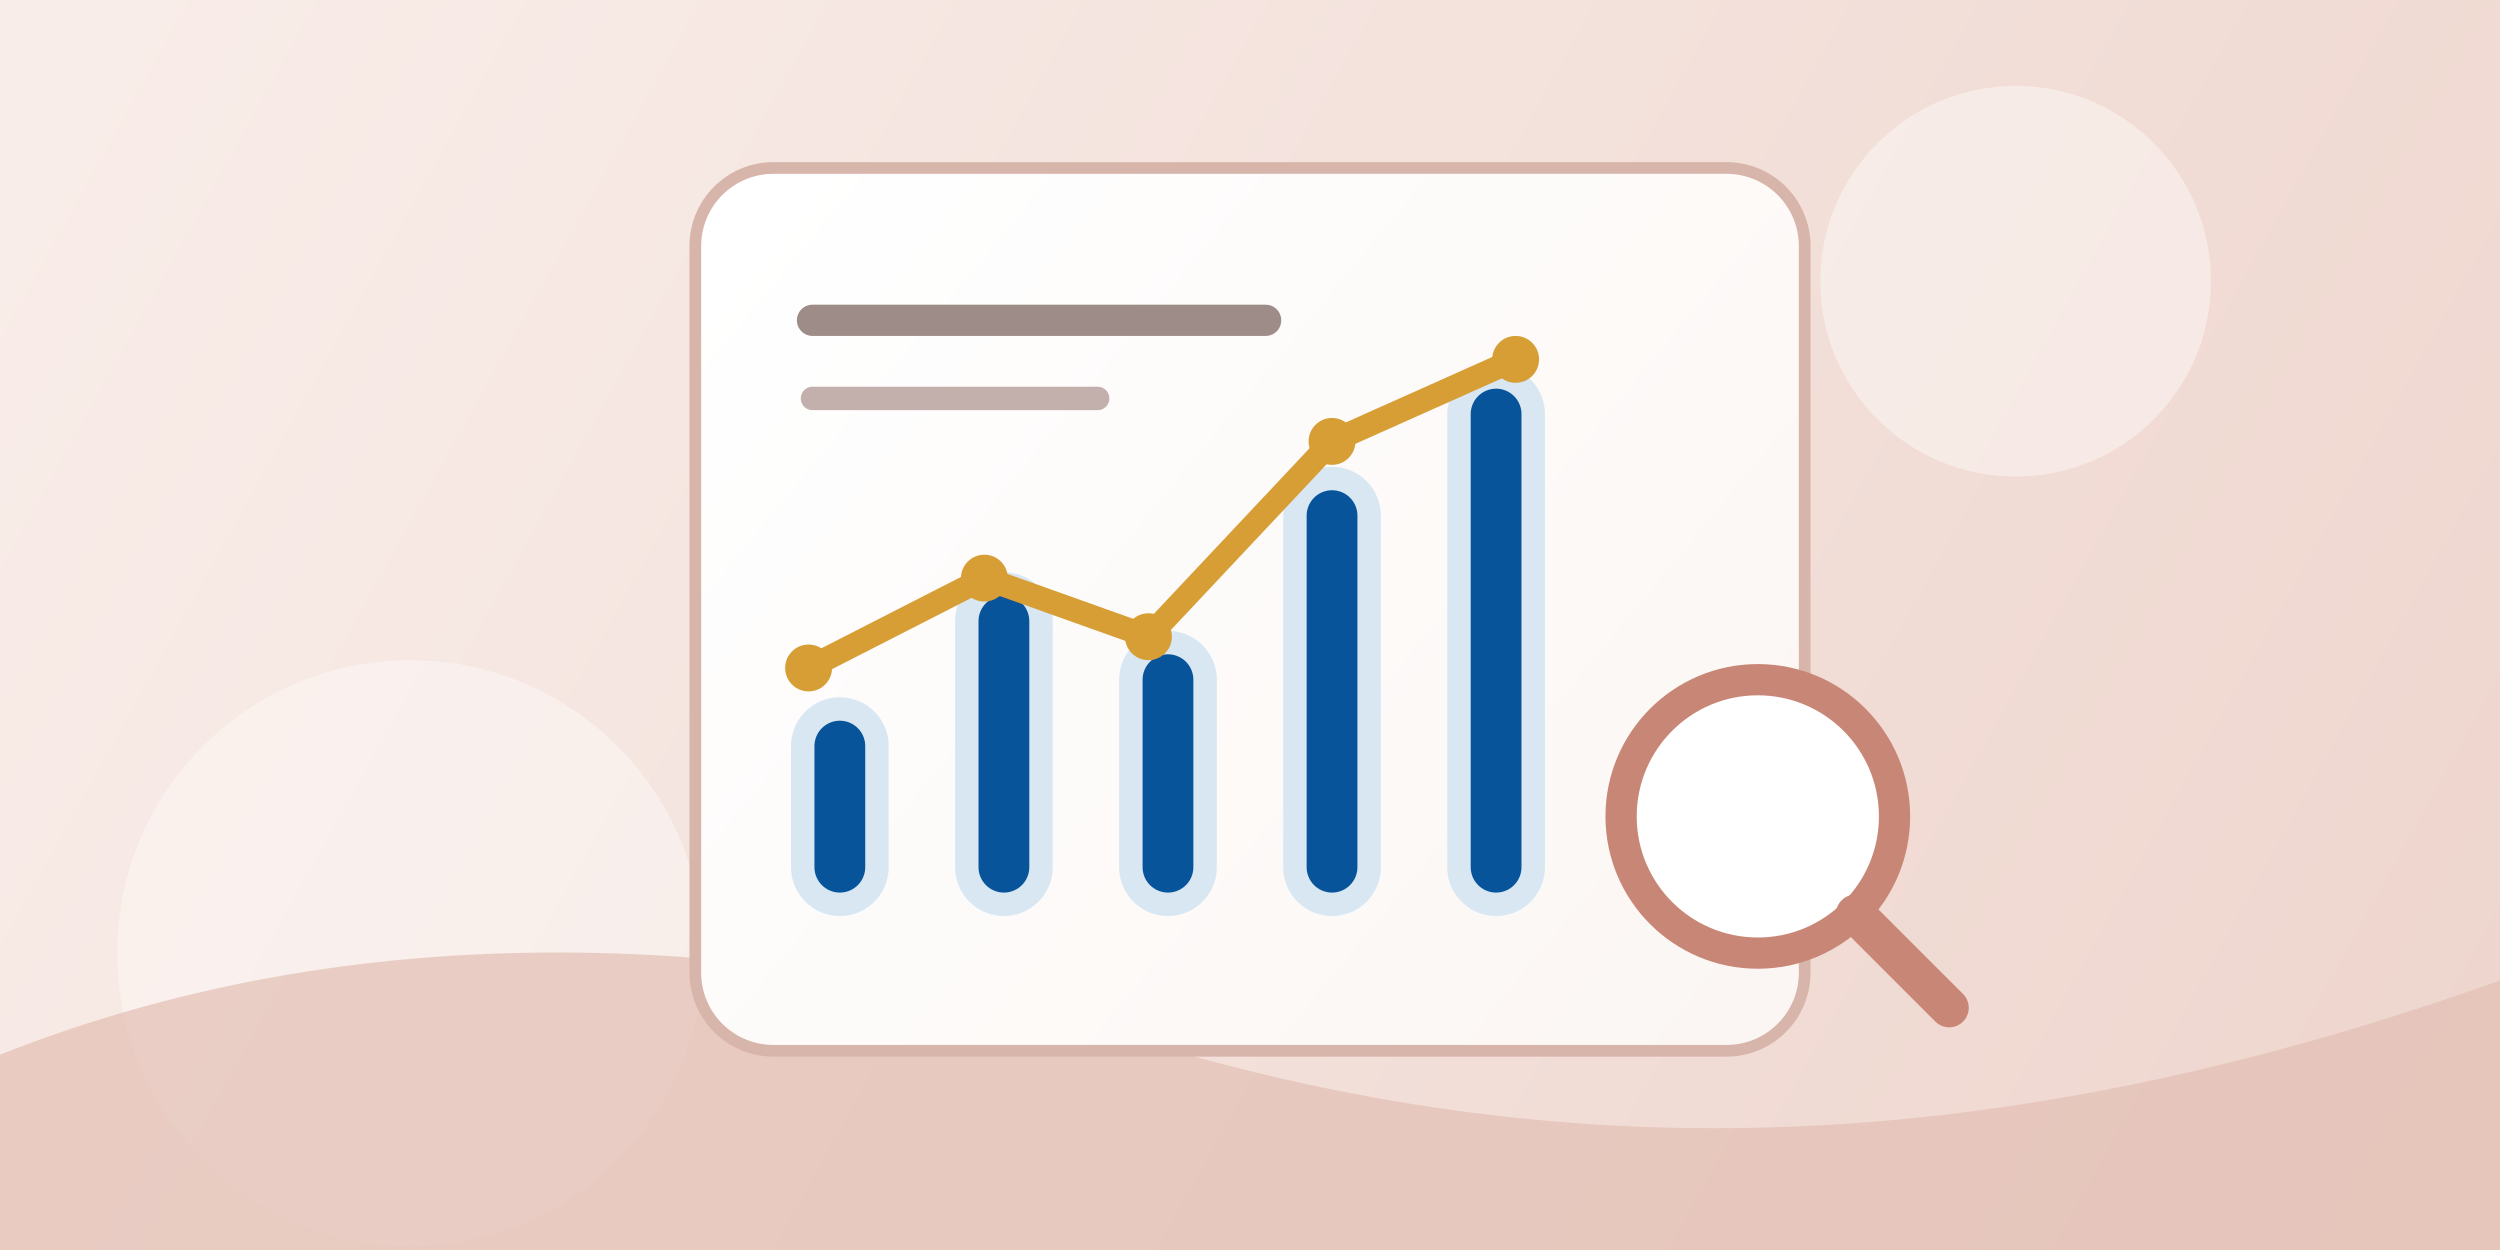
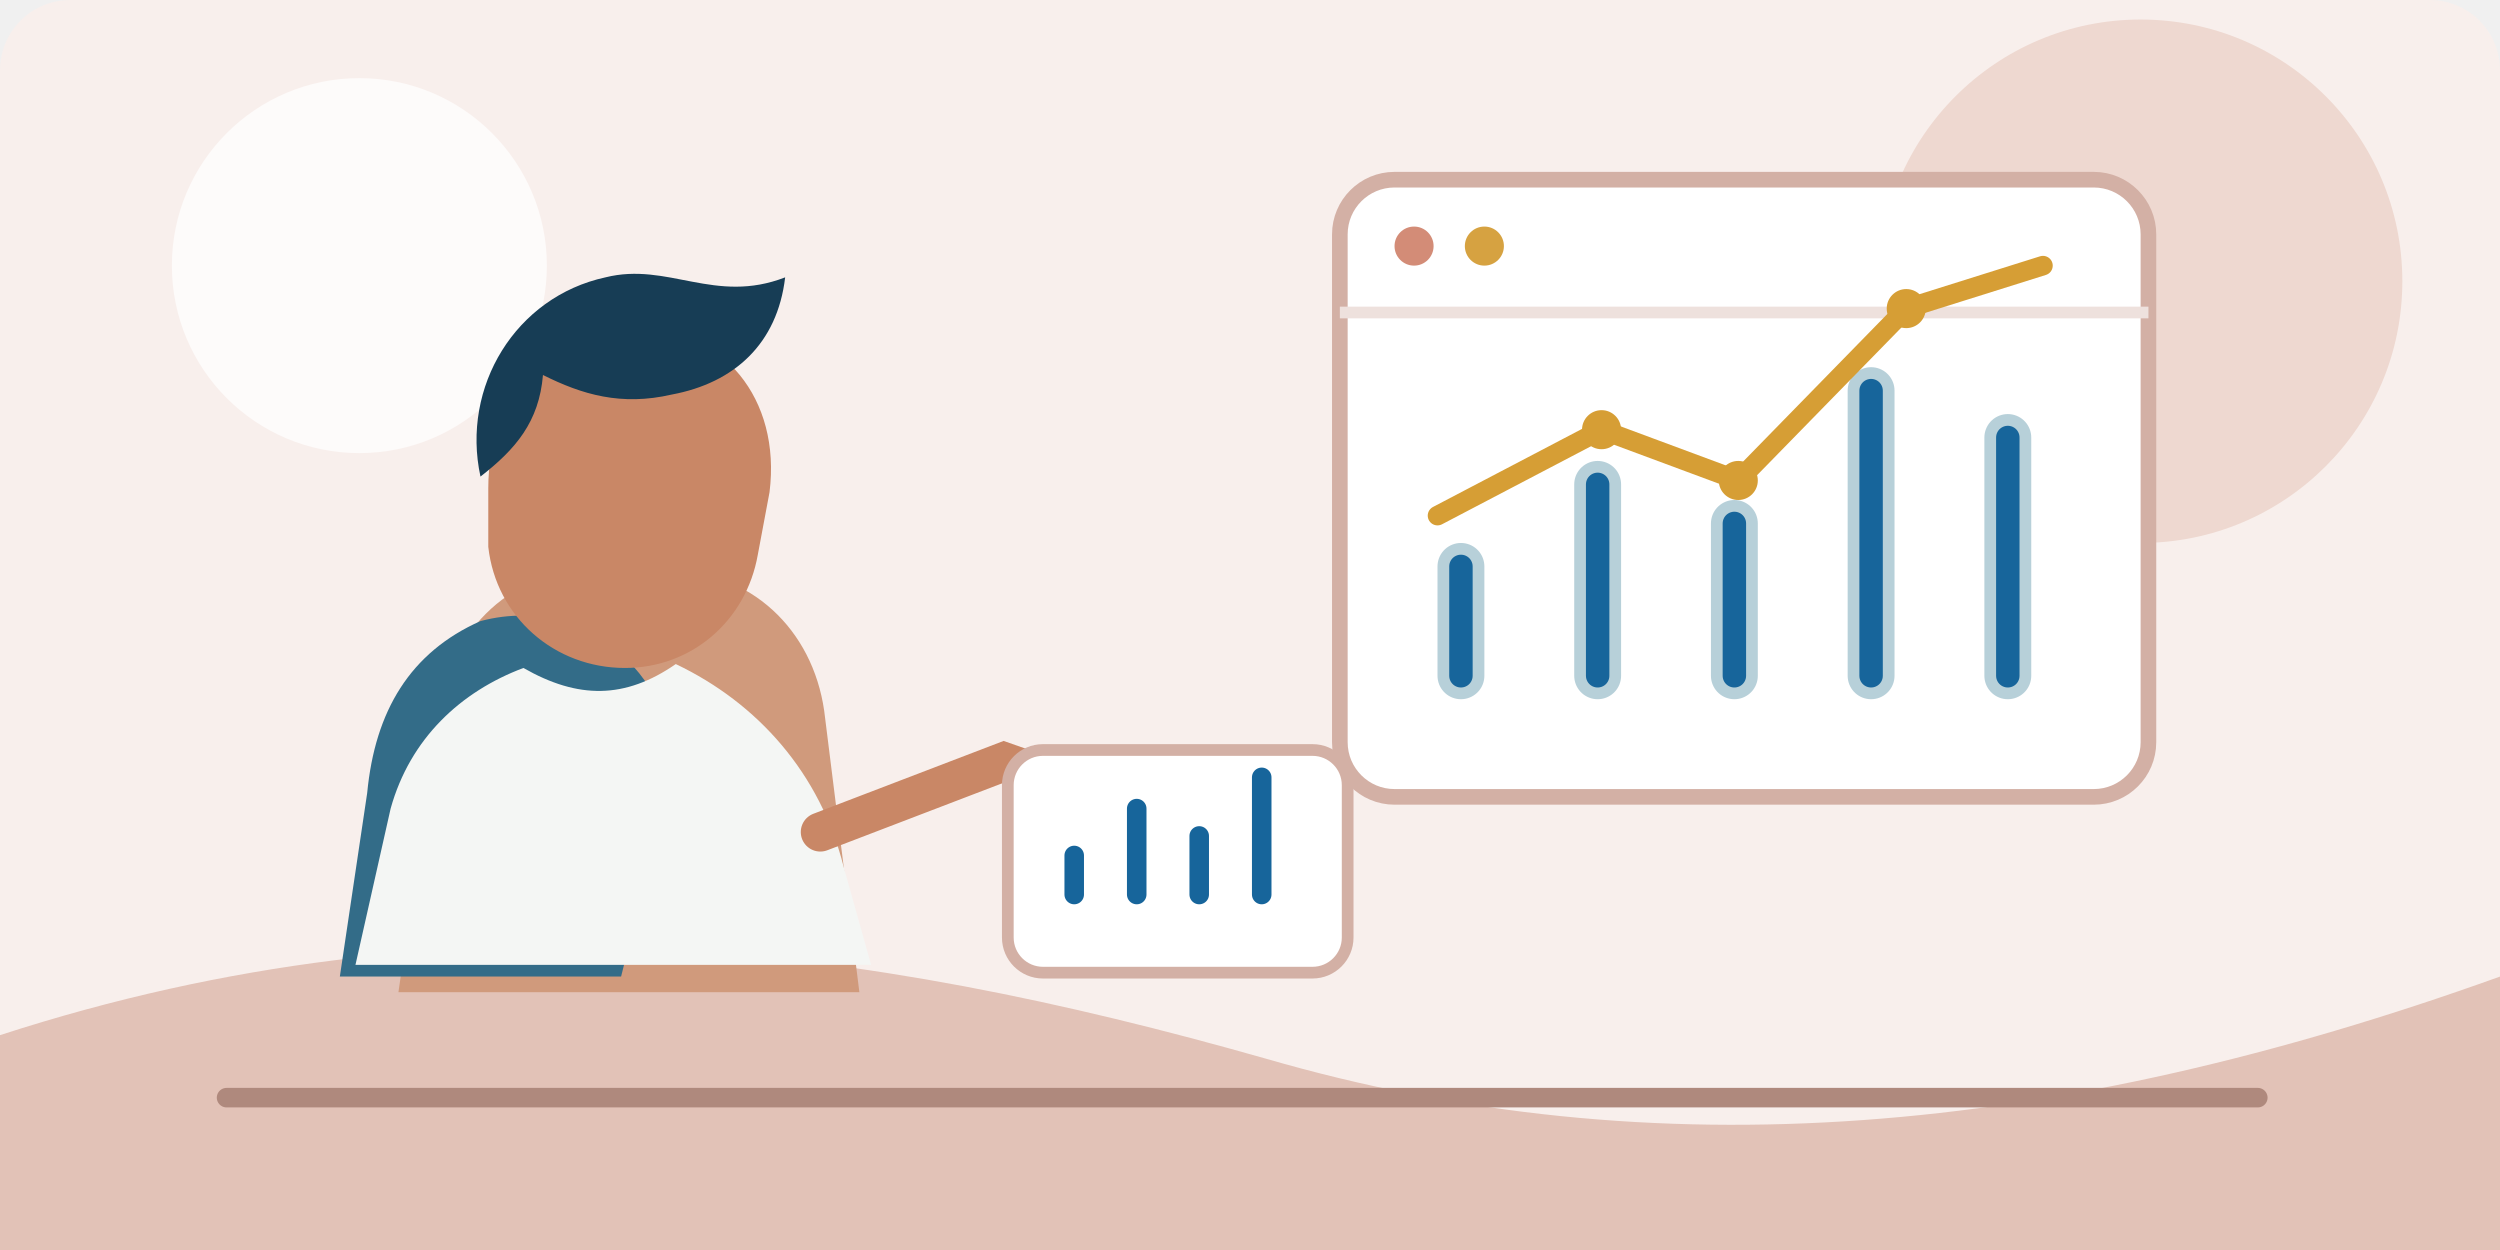
<svg xmlns="http://www.w3.org/2000/svg" viewBox="0 0 640 320" fill="none">
-   <defs>
-     <linearGradient id="bg" x1="32" y1="0" x2="607" y2="320" gradientUnits="userSpaceOnUse">
-       <stop stop-color="#F9EDE9" />
-       <stop offset="1" stop-color="#EED6CE" />
-     </linearGradient>
-     <linearGradient id="panel" x1="191" y1="52" x2="449" y2="265" gradientUnits="userSpaceOnUse">
-       <stop stop-color="#fff" />
-       <stop offset="1" stop-color="#FBF6F3" />
-     </linearGradient>
-   </defs>
-   <path fill="url(#bg)" d="M0 0h640v320H0z" />
-   <circle cx="516" cy="72" r="50" fill="#fff" fill-opacity=".4" />
-   <circle cx="105" cy="244" r="75" fill="#fff" fill-opacity=".35" />
-   <path d="M0 270c96-38 200-31 297-2 106 31 214 29 343-17v69H0z" fill="#E3BFB4" fill-opacity=".7" />
-   <rect x="178" y="43" width="284" height="226" rx="20" fill="url(#panel)" stroke="#D8B5AA" stroke-width="3" />
-   <path d="M208 82h116" stroke="#9E8C89" stroke-width="8" stroke-linecap="round" />
-   <path d="M208 102h73" stroke="#C3AFAB" stroke-width="6" stroke-linecap="round" />
-   <path d="M215 222v-31m42 31v-63m42 63v-48m42 48v-90m42 90v-116" stroke="#D8E7F2" stroke-width="25" stroke-linecap="round" />
-   <path d="M215 222v-31m42 31v-63m42 63v-48m42 48v-90m42 90v-116" stroke="#07549A" stroke-width="13" stroke-linecap="round" />
-   <path d="m207 171 45-23 42 15 47-50 47-21" stroke="#D69E35" stroke-width="6" stroke-linecap="round" stroke-linejoin="round" />
-   <circle cx="207" cy="171" r="6" fill="#D69E35" />
-   <circle cx="252" cy="148" r="6" fill="#D69E35" />
-   <circle cx="294" cy="163" r="6" fill="#D69E35" />
-   <circle cx="341" cy="113" r="6" fill="#D69E35" />
-   <circle cx="388" cy="92" r="6" fill="#D69E35" />
-   <circle cx="450" cy="209" r="35" fill="#fff" stroke="#C88776" stroke-width="8" />
-   <path d="m475 234 24 24" stroke="#C88776" stroke-width="10" stroke-linecap="round" />
+   <rect width="640" height="320" rx="18" fill="#F8EFEC" />
+   <circle cx="92" cy="68" r="48" fill="#fff" fill-opacity=".72" />
+   <circle cx="548" cy="72" r="67" fill="#EED8D0" />
+   <path d="M0 265c117-38 222-23 324 6 100 29 202 20 316-21v70H0z" fill="#E2C2B7" />
+   <path d="M58 281h520" stroke="#AF897D" stroke-width="5" stroke-linecap="round" />
+   <rect x="343" y="46" width="207" height="158" rx="14" fill="#fff" stroke="#D3B0A5" stroke-width="4" />
+   <path d="M343 80h207" stroke="#EEE1DD" stroke-width="3" />
+   <circle cx="362" cy="63" r="5" fill="#D38C77" />
+   <circle cx="380" cy="63" r="5" fill="#D6A241" />
+   <path d="M374 173v-28m35 28v-49m35 49v-39m35 39v-73m35 73v-61" stroke="#B7D0D9" stroke-width="12" stroke-linecap="round" />
+   <path d="M374 173v-28m35 28v-49m35 49v-39m35 39v-73m35 73v-61" stroke="#17659B" stroke-width="6" stroke-linecap="round" />
+   <path d="m368 132 42-22 35 13 43-44 35-11" stroke="#D69E35" stroke-width="5" stroke-linecap="round" stroke-linejoin="round" />
+   <circle cx="410" cy="110" r="5" fill="#D69E35" />
+   <circle cx="445" cy="123" r="5" fill="#D69E35" />
+   <circle cx="488" cy="79" r="5" fill="#D69E35" />
+   <path d="M151 146c-21 0-37 17-39 38l-10 70h118l-9-72c-3-21-19-36-40-36z" fill="#D09A7C" />
+   <path d="M123 159c-18 8-27 23-29 44l-7 47h72l12-48c6-23-18-51-48-43z" fill="#336C88" />
+   <path d="M125 125c0-24 16-41 38-41s37 18 34 42l-3 16c-3 17-17 29-34 29-18 0-33-13-35-31z" fill="#C98766" />
+   <path d="M123 122c-5-23 9-46 32-51 16-4 28 7 46 0-2 17-13 27-29 30-13 3-23 0-33-5-1 12-7 19-16 26z" fill="#173D55" />
+   <path d="M134 171c14 8 26 8 39-1 21 10 37 28 43 52l7 25H91l9-40c5-18 18-30 34-36z" fill="#F4F6F4" />
+   <path d="m210 213 47-18 37 13" stroke="#C98766" stroke-width="10" stroke-linecap="round" />
+   <rect x="258" y="192" width="87" height="57" rx="9" fill="#fff" stroke="#D3B0A5" stroke-width="3" />
+   <path d="M275 229v-10m16 10v-22m16 22v-15m16 15v-30" stroke="#17659B" stroke-width="5" stroke-linecap="round" />
</svg>
